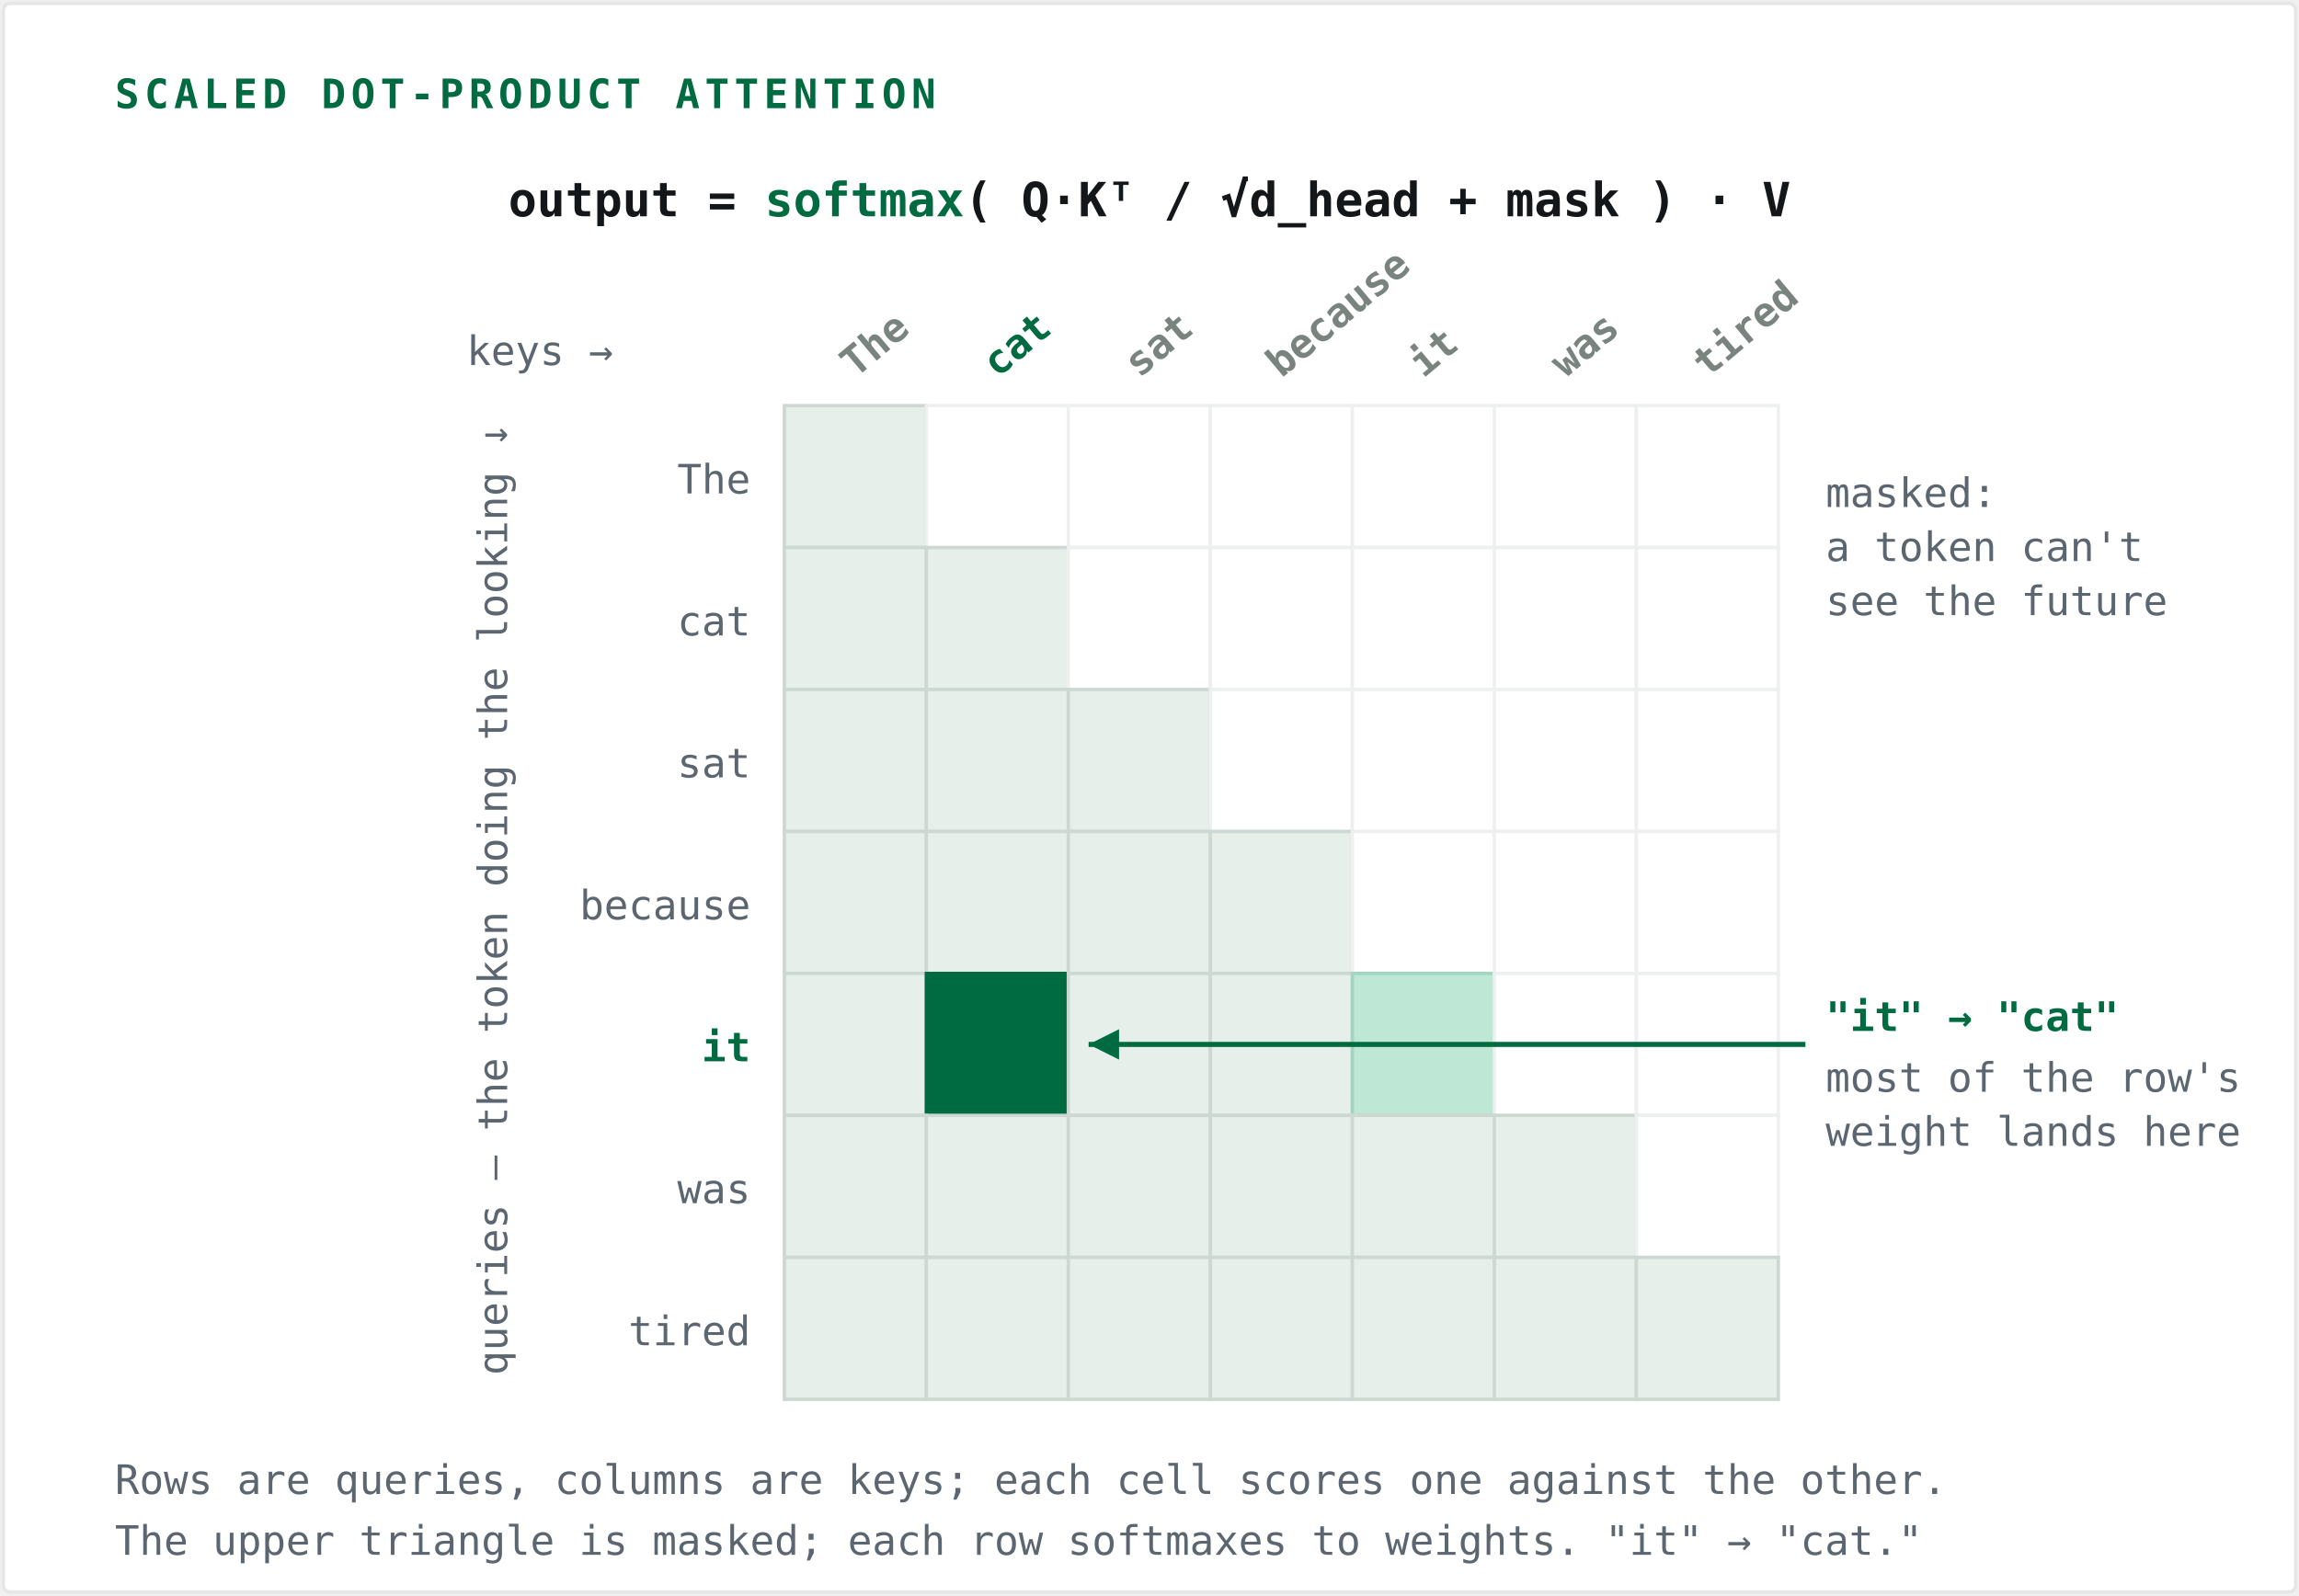
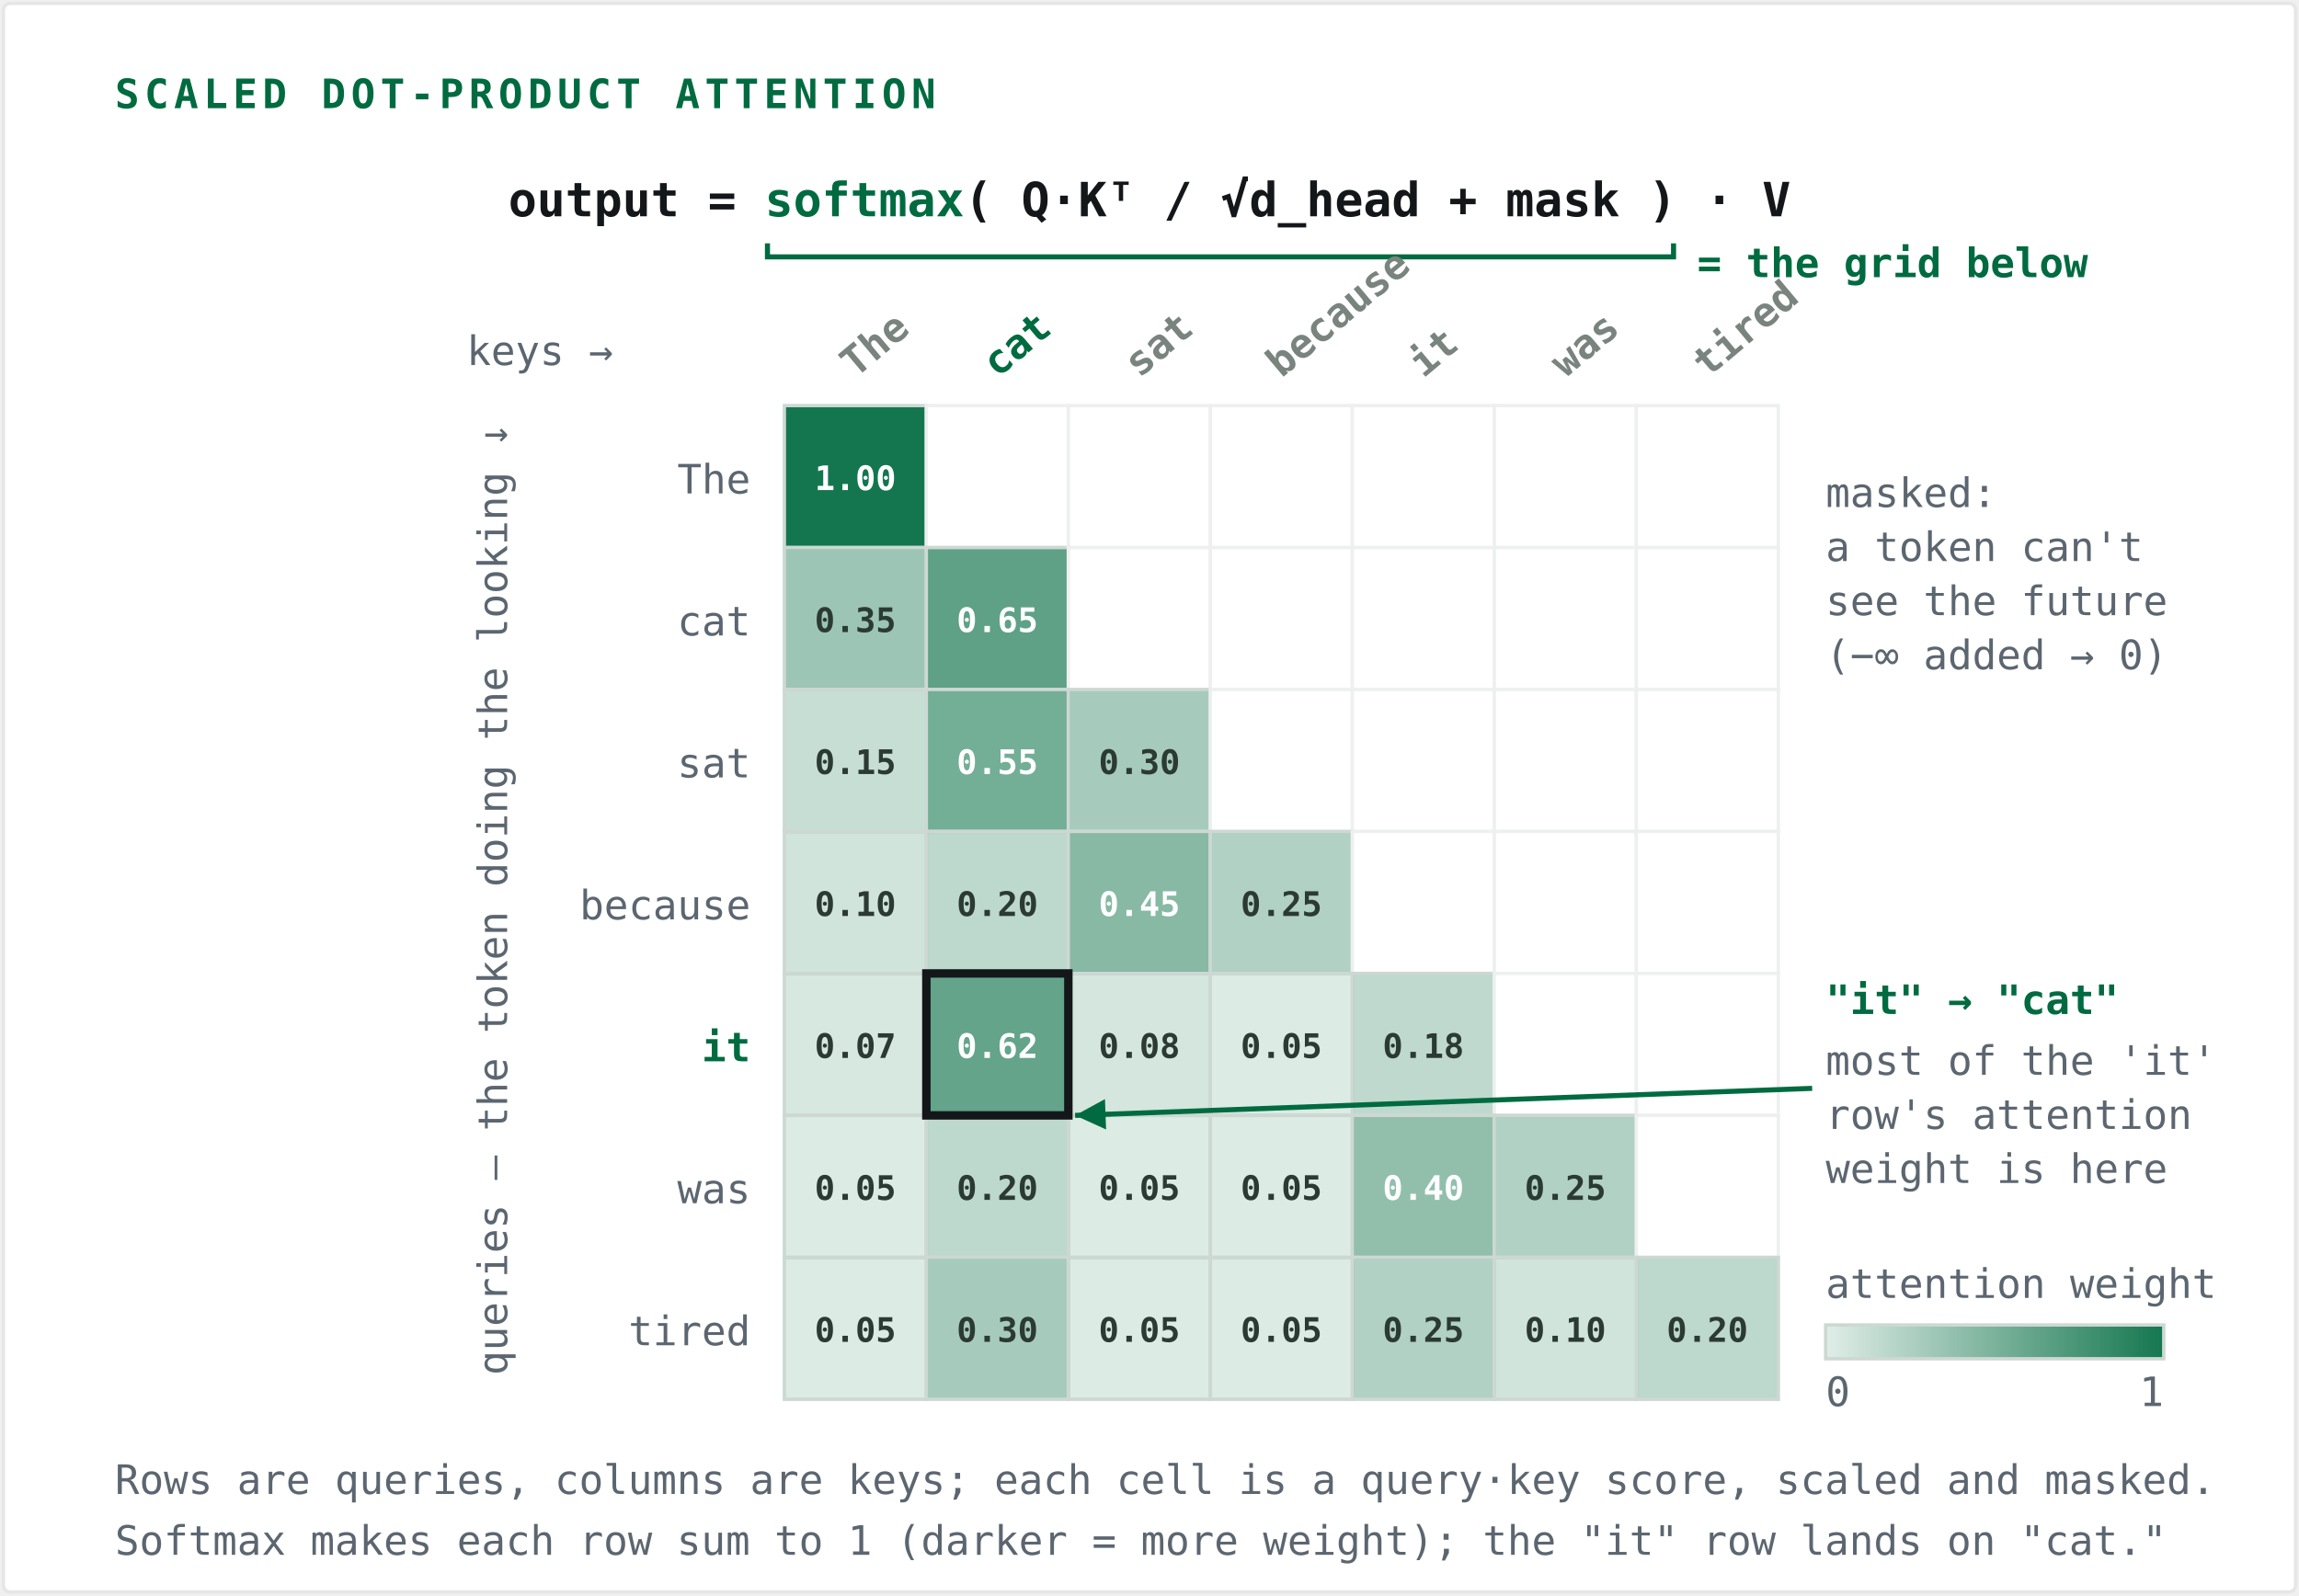
- <svg xmlns="http://www.w3.org/2000/svg" viewBox="0 0 680 472" role="img" aria-label="The attention score grid for the sentence The cat sat because it was tired. Rows are the querying token, columns are the token being looked at. Each cell is a query-key dot product. The upper triangle, where a token would look ahead to a later token, is masked out. Each row is normalized by softmax into attention weights. The cell in the row for it and the column for cat is highlighted, showing attention resolving the pronoun to its referent.">
+ <svg xmlns="http://www.w3.org/2000/svg" viewBox="0 0 680 472" role="img" aria-label="The attention weight grid for the sentence The cat sat because it was tired. The grid is the softmax part of the formula above. Rows are the querying token, columns are the token being looked at. Each cell is a query-key score that has been scaled and masked, then normalized by softmax so that every row sums to one. Cells are shaded by attention weight: darker means more weight. The upper triangle, where a token would look ahead to a later token, is masked to negative infinity and receives zero weight. In the row for it, most of the weight lands on the column for cat, showing attention resolving the pronoun to its referent.">
  <style>
    .bg     { fill:#ffffff; stroke:#e6e6e6; }
    .ey     { font:600 12px 'JetBrains Mono',ui-monospace,monospace; letter-spacing:1.5px; fill:#006b40; }
    .formula{ font:600 14px 'JetBrains Mono',ui-monospace,monospace; fill:#14171a; }
    .fop    { fill:#006b40; }
-     .cell   { fill:#e7efeb; stroke:#cdd8d3; }
+     .anno   { font:600 12px 'JetBrains Mono',ui-monospace,monospace; fill:#006b40; }
+     .hm     { stroke:#cdd8d3; }
    .mask   { fill:#ffffff; stroke:#eef0f0; }
-     .hot    { fill:#006b40; stroke:#006b40; }
-     .warm   { fill:#bfe7d6; stroke:#9fd8bf; }
+     .w      { font:600 10px 'JetBrains Mono',ui-monospace,monospace; text-anchor:middle; }
    .hdr    { font:600 12px 'JetBrains Mono',ui-monospace,monospace; fill:#7a847f; }
    .hot-lbl{ font:700 12px 'JetBrains Mono',ui-monospace,monospace; fill:#006b40; }
    .lbl    { font:400 12px 'JetBrains Mono',ui-monospace,monospace; fill:#5c6670; }
    .note   { font:600 12px 'JetBrains Mono',ui-monospace,monospace; fill:#006b40; }
    .cap    { font:400 12px 'JetBrains Mono',ui-monospace,monospace; fill:#5c6670; }
    .arr    { stroke:#006b40; stroke-width:1.5; fill:none; }
  </style>
  <defs>
    <marker id="sa" markerWidth="8" markerHeight="8" refX="6" refY="3" orient="auto">
      <path d="M0,0 L6,3 L0,6 Z" fill="#006b40" />
    </marker>
+     <linearGradient id="wscale" x1="0" y1="0" x2="1" y2="0">
+       <stop offset="0" stop-color="#006b40" stop-opacity="0.12" />
+       <stop offset="1" stop-color="#006b40" stop-opacity="0.92" />
+     </linearGradient>
  </defs>
  <rect class="bg" x="1" y="1" width="678" height="470" rx="2" />
  <text class="ey" x="34" y="32">SCALED DOT-PRODUCT ATTENTION</text>
  <text class="formula" x="340" y="64" text-anchor="middle">output = <tspan class="fop">softmax</tspan>( Q·Kᵀ / √d_head + mask ) · V</text>
-   <rect class="cell" x="232" y="120" width="42" height="42" />
+   <path class="arr" d="M227,72 L227,76 L495,76 L495,72" fill="none" />
+   <text class="anno" x="502" y="82">= the grid below</text>
+   <rect class="hm" x="232" y="120" width="42" height="42" fill="#006b40" fill-opacity="0.92" />
+   <text class="w" x="253" y="145" fill="#ffffff">1.00</text>
  <rect class="mask" x="274" y="120" width="42" height="42" />
  <rect class="mask" x="316" y="120" width="42" height="42" />
  <rect class="mask" x="358" y="120" width="42" height="42" />
  <rect class="mask" x="400" y="120" width="42" height="42" />
  <rect class="mask" x="442" y="120" width="42" height="42" />
  <rect class="mask" x="484" y="120" width="42" height="42" />
-   <rect class="cell" x="232" y="162" width="42" height="42" />
-   <rect class="cell" x="274" y="162" width="42" height="42" />
+   <rect class="hm" x="232" y="162" width="42" height="42" fill="#006b40" fill-opacity="0.39" />
+   <text class="w" x="253" y="187" fill="#2b3a33">0.35</text>
+   <rect class="hm" x="274" y="162" width="42" height="42" fill="#006b40" fill-opacity="0.63" />
+   <text class="w" x="295" y="187" fill="#ffffff">0.65</text>
  <rect class="mask" x="316" y="162" width="42" height="42" />
  <rect class="mask" x="358" y="162" width="42" height="42" />
  <rect class="mask" x="400" y="162" width="42" height="42" />
  <rect class="mask" x="442" y="162" width="42" height="42" />
  <rect class="mask" x="484" y="162" width="42" height="42" />
-   <rect class="cell" x="232" y="204" width="42" height="42" />
-   <rect class="cell" x="274" y="204" width="42" height="42" />
-   <rect class="cell" x="316" y="204" width="42" height="42" />
+   <rect class="hm" x="232" y="204" width="42" height="42" fill="#006b40" fill-opacity="0.22" />
+   <text class="w" x="253" y="229" fill="#2b3a33">0.15</text>
+   <rect class="hm" x="274" y="204" width="42" height="42" fill="#006b40" fill-opacity="0.55" />
+   <text class="w" x="295" y="229" fill="#ffffff">0.55</text>
+   <rect class="hm" x="316" y="204" width="42" height="42" fill="#006b40" fill-opacity="0.35" />
+   <text class="w" x="337" y="229" fill="#2b3a33">0.30</text>
  <rect class="mask" x="358" y="204" width="42" height="42" />
  <rect class="mask" x="400" y="204" width="42" height="42" />
  <rect class="mask" x="442" y="204" width="42" height="42" />
  <rect class="mask" x="484" y="204" width="42" height="42" />
-   <rect class="cell" x="232" y="246" width="42" height="42" />
-   <rect class="cell" x="274" y="246" width="42" height="42" />
-   <rect class="cell" x="316" y="246" width="42" height="42" />
-   <rect class="cell" x="358" y="246" width="42" height="42" />
+   <rect class="hm" x="232" y="246" width="42" height="42" fill="#006b40" fill-opacity="0.18" />
+   <text class="w" x="253" y="271" fill="#2b3a33">0.10</text>
+   <rect class="hm" x="274" y="246" width="42" height="42" fill="#006b40" fill-opacity="0.26" />
+   <text class="w" x="295" y="271" fill="#2b3a33">0.20</text>
+   <rect class="hm" x="316" y="246" width="42" height="42" fill="#006b40" fill-opacity="0.47" />
+   <text class="w" x="337" y="271" fill="#ffffff">0.45</text>
+   <rect class="hm" x="358" y="246" width="42" height="42" fill="#006b40" fill-opacity="0.31" />
+   <text class="w" x="379" y="271" fill="#2b3a33">0.25</text>
  <rect class="mask" x="400" y="246" width="42" height="42" />
  <rect class="mask" x="442" y="246" width="42" height="42" />
  <rect class="mask" x="484" y="246" width="42" height="42" />
-   <rect class="cell" x="232" y="288" width="42" height="42" />
-   <rect class="hot" x="274" y="288" width="42" height="42" />
-   <rect class="cell" x="316" y="288" width="42" height="42" />
-   <rect class="cell" x="358" y="288" width="42" height="42" />
-   <rect class="warm" x="400" y="288" width="42" height="42" />
+   <rect class="hm" x="232" y="288" width="42" height="42" fill="#006b40" fill-opacity="0.16" />
+   <text class="w" x="253" y="313" fill="#2b3a33">0.07</text>
+   <rect class="hm" x="274" y="288" width="42" height="42" fill="#006b40" fill-opacity="0.61" />
+   <text class="w" x="295" y="313" fill="#ffffff">0.62</text>
+   <rect class="hm" x="316" y="288" width="42" height="42" fill="#006b40" fill-opacity="0.17" />
+   <text class="w" x="337" y="313" fill="#2b3a33">0.08</text>
+   <rect class="hm" x="358" y="288" width="42" height="42" fill="#006b40" fill-opacity="0.14" />
+   <text class="w" x="379" y="313" fill="#2b3a33">0.05</text>
+   <rect class="hm" x="400" y="288" width="42" height="42" fill="#006b40" fill-opacity="0.25" />
+   <text class="w" x="421" y="313" fill="#2b3a33">0.18</text>
  <rect class="mask" x="442" y="288" width="42" height="42" />
  <rect class="mask" x="484" y="288" width="42" height="42" />
-   <rect class="cell" x="232" y="330" width="42" height="42" />
-   <rect class="cell" x="274" y="330" width="42" height="42" />
-   <rect class="cell" x="316" y="330" width="42" height="42" />
-   <rect class="cell" x="358" y="330" width="42" height="42" />
-   <rect class="cell" x="400" y="330" width="42" height="42" />
-   <rect class="cell" x="442" y="330" width="42" height="42" />
+   <rect class="hm" x="232" y="330" width="42" height="42" fill="#006b40" fill-opacity="0.14" />
+   <text class="w" x="253" y="355" fill="#2b3a33">0.05</text>
+   <rect class="hm" x="274" y="330" width="42" height="42" fill="#006b40" fill-opacity="0.26" />
+   <text class="w" x="295" y="355" fill="#2b3a33">0.20</text>
+   <rect class="hm" x="316" y="330" width="42" height="42" fill="#006b40" fill-opacity="0.14" />
+   <text class="w" x="337" y="355" fill="#2b3a33">0.05</text>
+   <rect class="hm" x="358" y="330" width="42" height="42" fill="#006b40" fill-opacity="0.14" />
+   <text class="w" x="379" y="355" fill="#2b3a33">0.05</text>
+   <rect class="hm" x="400" y="330" width="42" height="42" fill="#006b40" fill-opacity="0.43" />
+   <text class="w" x="421" y="355" fill="#ffffff">0.40</text>
+   <rect class="hm" x="442" y="330" width="42" height="42" fill="#006b40" fill-opacity="0.31" />
+   <text class="w" x="463" y="355" fill="#2b3a33">0.25</text>
  <rect class="mask" x="484" y="330" width="42" height="42" />
-   <rect class="cell" x="232" y="372" width="42" height="42" />
-   <rect class="cell" x="274" y="372" width="42" height="42" />
-   <rect class="cell" x="316" y="372" width="42" height="42" />
-   <rect class="cell" x="358" y="372" width="42" height="42" />
-   <rect class="cell" x="400" y="372" width="42" height="42" />
-   <rect class="cell" x="442" y="372" width="42" height="42" />
-   <rect class="cell" x="484" y="372" width="42" height="42" />
+   <rect class="hm" x="232" y="372" width="42" height="42" fill="#006b40" fill-opacity="0.14" />
+   <text class="w" x="253" y="397" fill="#2b3a33">0.05</text>
+   <rect class="hm" x="274" y="372" width="42" height="42" fill="#006b40" fill-opacity="0.35" />
+   <text class="w" x="295" y="397" fill="#2b3a33">0.30</text>
+   <rect class="hm" x="316" y="372" width="42" height="42" fill="#006b40" fill-opacity="0.14" />
+   <text class="w" x="337" y="397" fill="#2b3a33">0.05</text>
+   <rect class="hm" x="358" y="372" width="42" height="42" fill="#006b40" fill-opacity="0.14" />
+   <text class="w" x="379" y="397" fill="#2b3a33">0.05</text>
+   <rect class="hm" x="400" y="372" width="42" height="42" fill="#006b40" fill-opacity="0.31" />
+   <text class="w" x="421" y="397" fill="#2b3a33">0.25</text>
+   <rect class="hm" x="442" y="372" width="42" height="42" fill="#006b40" fill-opacity="0.18" />
+   <text class="w" x="463" y="397" fill="#2b3a33">0.10</text>
+   <rect class="hm" x="484" y="372" width="42" height="42" fill="#006b40" fill-opacity="0.26" />
+   <text class="w" x="505" y="397" fill="#2b3a33">0.20</text>
+   <rect x="274" y="288" width="42" height="42" fill="none" stroke="#14171a" stroke-width="2.5" />
  <text class="lbl" x="138" y="108" text-anchor="start">keys →</text>
  <text class="hdr" x="253" y="112" text-anchor="start" transform="rotate(-40 253 112)">The</text>
  <text class="hot-lbl" x="295" y="112" text-anchor="start" transform="rotate(-40 295 112)">cat</text>
  <text class="hdr" x="337" y="112" text-anchor="start" transform="rotate(-40 337 112)">sat</text>
  <text class="hdr" x="379" y="112" text-anchor="start" transform="rotate(-40 379 112)">because</text>
  <text class="hdr" x="421" y="112" text-anchor="start" transform="rotate(-40 421 112)">it</text>
  <text class="hdr" x="463" y="112" text-anchor="start" transform="rotate(-40 463 112)">was</text>
  <text class="hdr" x="505" y="112" text-anchor="start" transform="rotate(-40 505 112)">tired</text>
  <text class="lbl" x="222" y="146" text-anchor="end">The</text>
  <text class="lbl" x="222" y="188" text-anchor="end">cat</text>
  <text class="lbl" x="222" y="230" text-anchor="end">sat</text>
  <text class="lbl" x="222" y="272" text-anchor="end">because</text>
  <text class="hot-lbl" x="222" y="314" text-anchor="end">it</text>
  <text class="lbl" x="222" y="356" text-anchor="end">was</text>
  <text class="lbl" x="222" y="398" text-anchor="end">tired</text>
  <text class="lbl" x="150" y="266" text-anchor="middle" transform="rotate(-90 150 266)">queries — the token doing the looking  ↓</text>
  <text class="lbl" x="540" y="150">masked:</text>
  <text class="lbl" x="540" y="166">a token can't</text>
  <text class="lbl" x="540" y="182">see the future</text>
-   <path class="arr" d="M534,309 L322,309" marker-end="url(#sa)" />
-   <text class="note" x="540" y="305">"it" → "cat"</text>
-   <text class="cap" x="540" y="323">most of the row's</text>
-   <text class="cap" x="540" y="339">weight lands here</text>
-   <text class="cap" x="34" y="442">Rows are queries, columns are keys; each cell scores one against the other.</text>
-   <text class="cap" x="34" y="460">The upper triangle is masked; each row softmaxes to weights. "it" → "cat."</text>
+   <text class="lbl" x="540" y="198">(−∞ added → 0)</text>
+   <path class="arr" d="M536,322 L318,330" marker-end="url(#sa)" />
+   <text class="note" x="540" y="300">"it" → "cat"</text>
+   <text class="cap" x="540" y="318">most of the 'it'</text>
+   <text class="cap" x="540" y="334">row's attention</text>
+   <text class="cap" x="540" y="350">weight is here</text>
+   <text class="cap" x="540" y="384">attention weight</text>
+   <rect x="540" y="392" width="100" height="10" fill="url(#wscale)" stroke="#cdd8d3" />
+   <text class="cap" x="540" y="416">0</text>
+   <text class="cap" x="640" y="416" text-anchor="end">1</text>
+   <text class="cap" x="34" y="442">Rows are queries, columns are keys; each cell is a query·key score, scaled and masked.</text>
+   <text class="cap" x="34" y="460">Softmax makes each row sum to 1 (darker = more weight); the "it" row lands on "cat."</text>
</svg>
